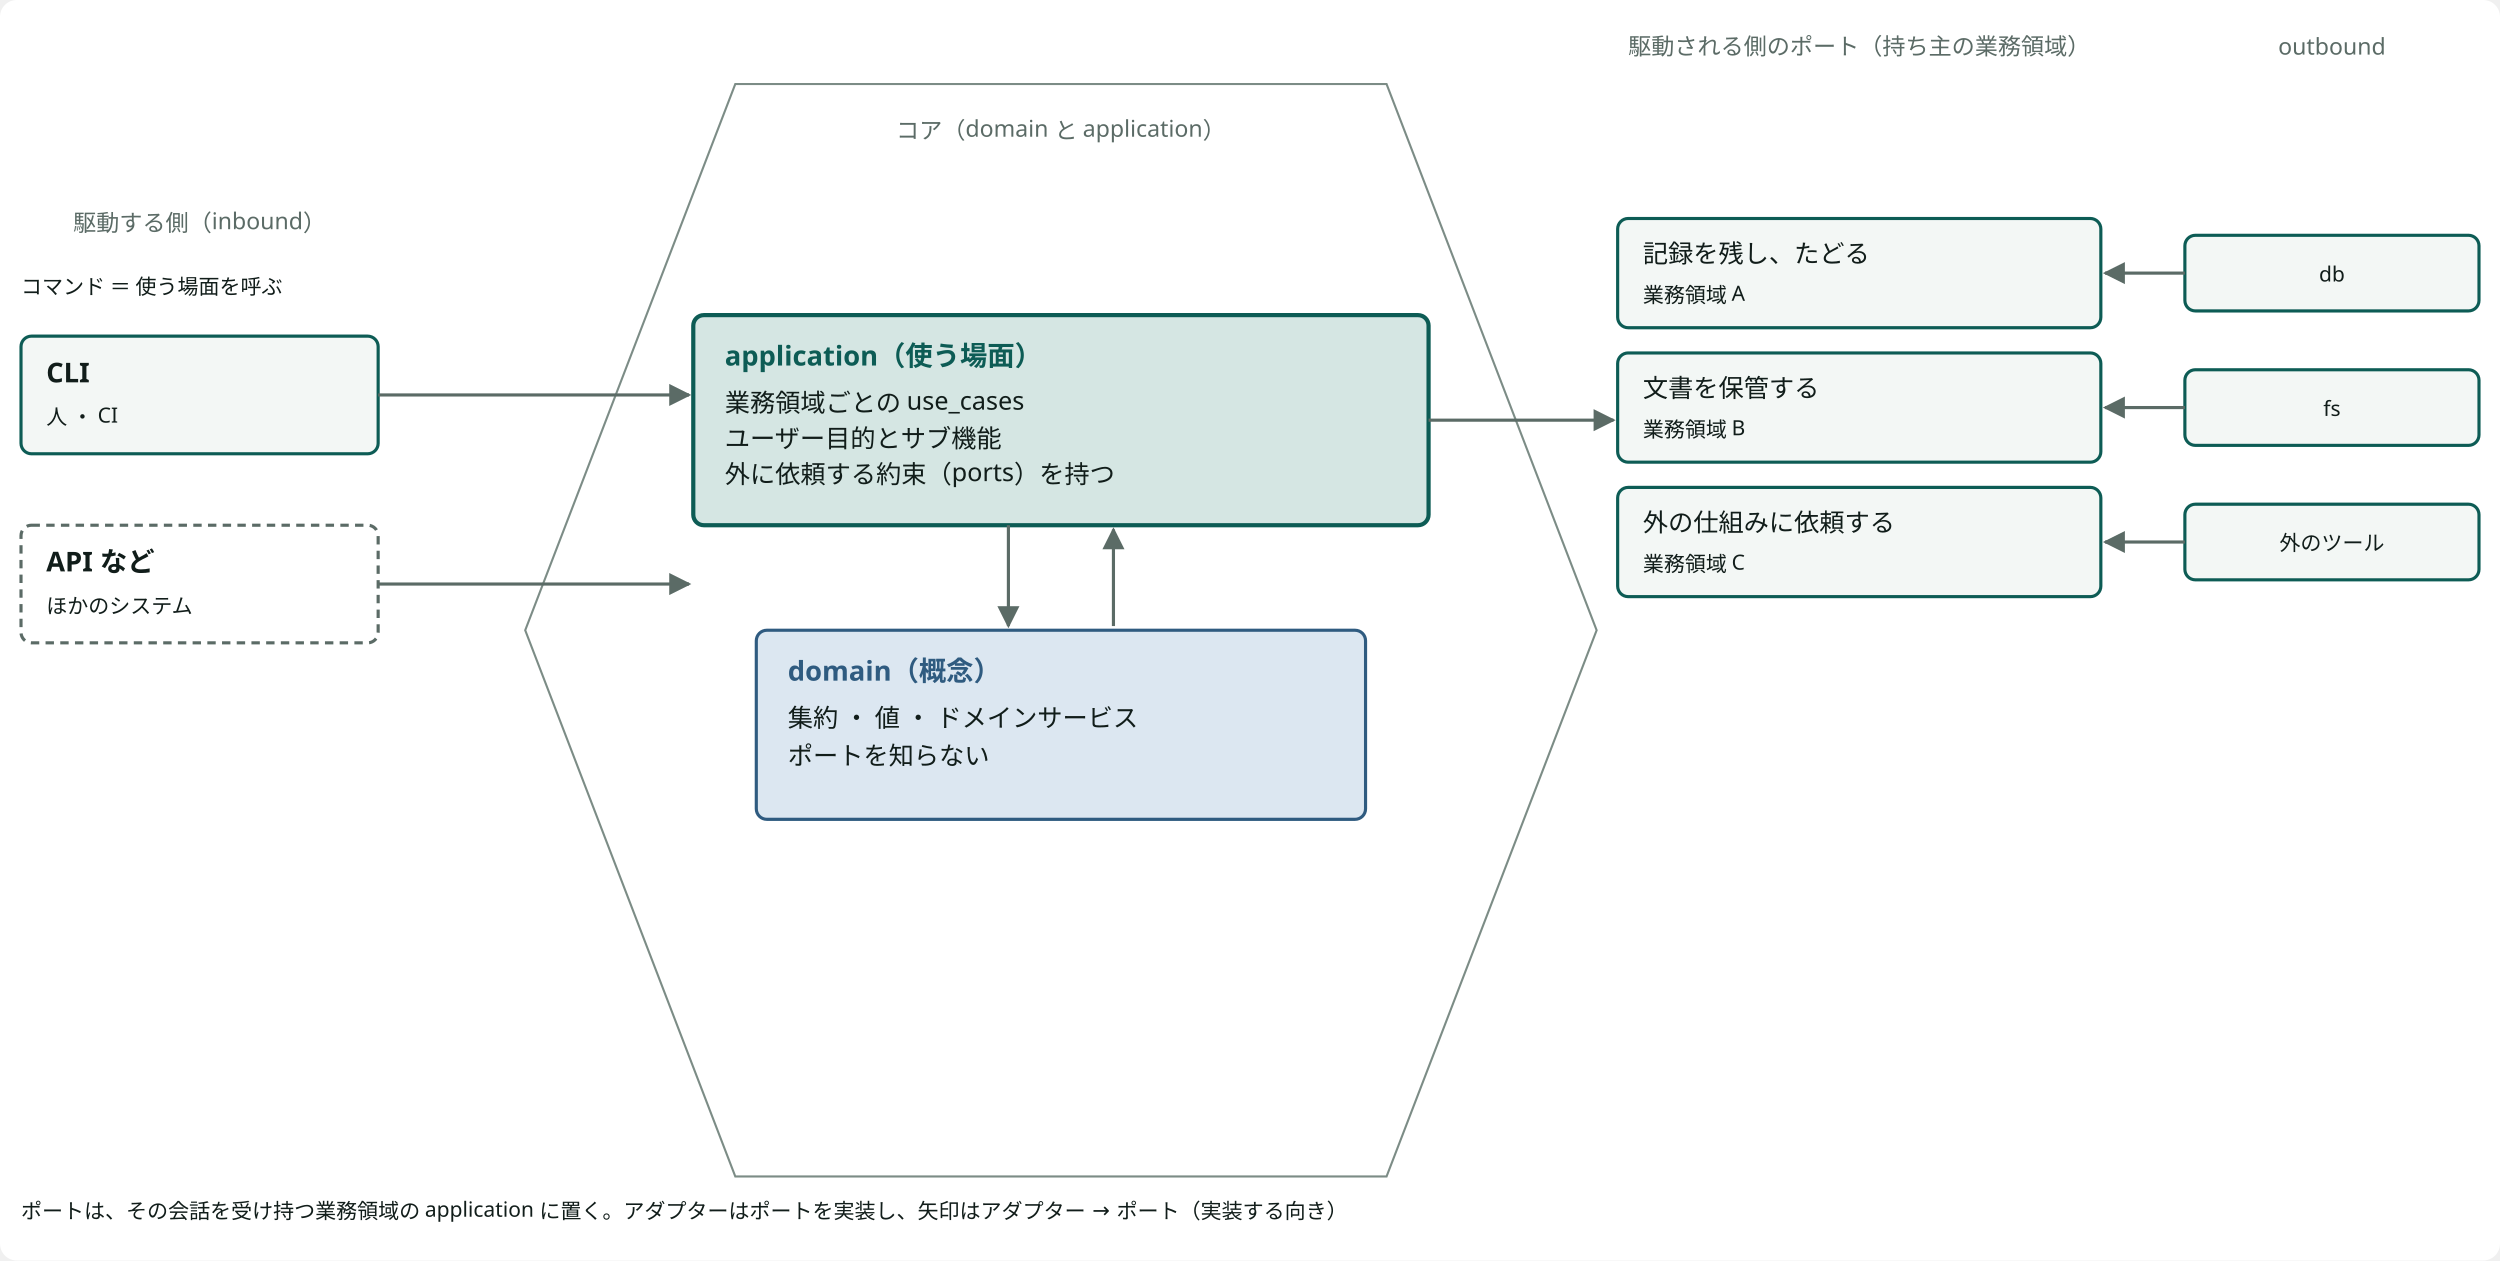
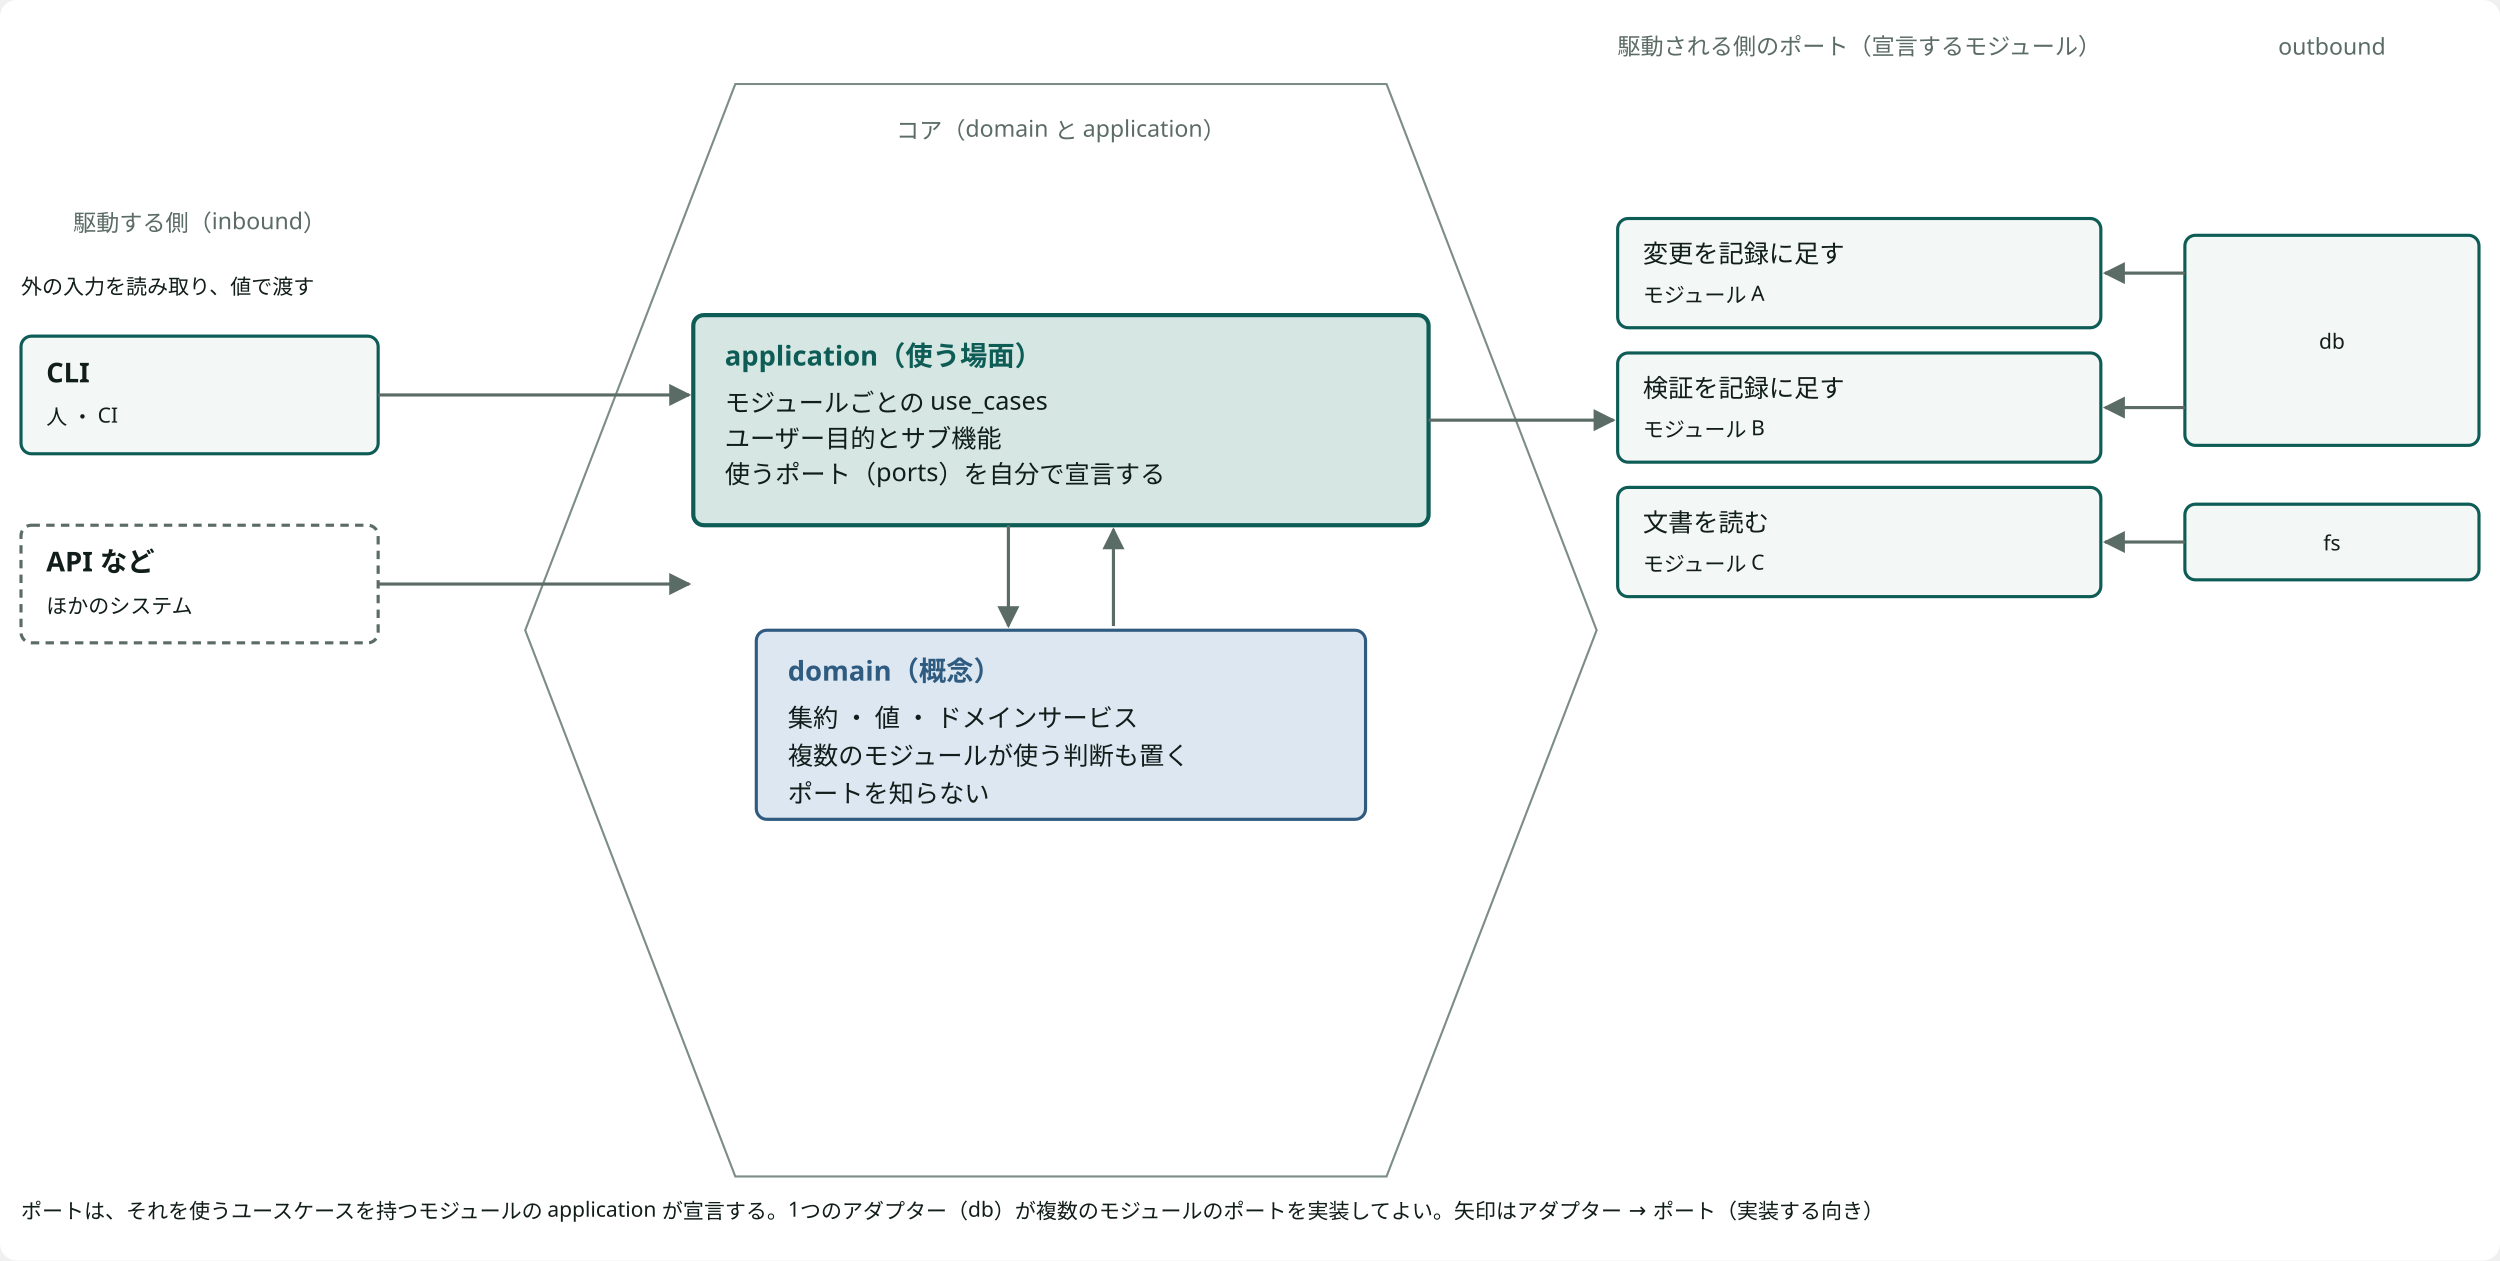
- <svg viewBox="0 0 1190 600" width="100%" style="min-width:1040px;max-width:1190px;display:block;margin:0 auto" role="img" aria-label="ヘキサゴナル：駆動する側と駆動される側のポート" class="dsvg">
-   <style data-dsvg="dark">.dsvg .canvas{fill:var(--dsvg-area-fill,#FFFFFF)}.dsvg .area{fill:var(--dsvg-area-fill,#FFFFFF);stroke:var(--dsvg-line,#7C8C86)}.dsvg .note{fill:var(--dsvg-ink-soft,#5B6B66);font-size:11px}.dsvg .box.focus{fill:var(--dsvg-accent-bg,#D5E6E3);stroke:var(--dsvg-accent,#0D5C55)}.dsvg .title.focus{fill:var(--dsvg-accent,#0D5C55);font-size:13px;font-weight:700}.dsvg .label{fill:var(--dsvg-ink,#111D1A);font-size:12px}.dsvg .box.kind-2{fill:var(--dsvg-kind-2-bg,#DCE7F1);stroke:var(--dsvg-kind-2,#2F5B80)}.dsvg .title.kind-2{fill:var(--dsvg-kind-2,#2F5B80);font-size:13px;font-weight:700}.dsvg .flow{stroke:var(--dsvg-ink-soft,#5B6B66)}.dsvg .box{fill:var(--dsvg-box-fill,#F3F7F5);stroke:var(--dsvg-accent,#0D5C55)}.dsvg .title{fill:var(--dsvg-ink,#111D1A);font-size:13px;font-weight:700}.dsvg .label.small{fill:var(--dsvg-ink,#111D1A);font-size:10px}.dsvg .boundary{stroke:var(--dsvg-ink-soft,#5B6B66)}.dsvg #dsvg-2b8fac36-arrow-5B6B66 path{fill:var(--dsvg-ink-soft,#5B6B66)}@media (prefers-color-scheme:dark){:root:not([data-theme="light"]) .dsvg,.dsvg:root:not([data-theme="light"]){--dsvg-area-fill:#22302D;--dsvg-line:#62756F;--dsvg-ink-soft:#9DADA8;--dsvg-accent-bg:#173330;--dsvg-accent:#6CC9B8;--dsvg-ink:#E6EEEB;--dsvg-kind-2-bg:#182A3A;--dsvg-kind-2:#8FB8DE;--dsvg-box-fill:#16211E}}:root[data-theme="dark"] .dsvg{--dsvg-area-fill:#22302D;--dsvg-line:#62756F;--dsvg-ink-soft:#9DADA8;--dsvg-accent-bg:#173330;--dsvg-accent:#6CC9B8;--dsvg-ink:#E6EEEB;--dsvg-kind-2-bg:#182A3A;--dsvg-kind-2:#8FB8DE;--dsvg-box-fill:#16211E}</style>
+ <svg viewBox="0 0 1190 600" width="100%" style="min-width:1040px;max-width:1190px;display:block;margin:0 auto" role="img" aria-label="ヘキサゴナル：入口が値で渡し、各モジュールが使うポートを宣言し、アダプターが実装する" class="dsvg">
+   <style data-dsvg="dark">.dsvg .canvas{fill:var(--dsvg-area-fill,#FFFFFF)}.dsvg .area{fill:var(--dsvg-area-fill,#FFFFFF);stroke:var(--dsvg-line,#7C8C86)}.dsvg .note{fill:var(--dsvg-ink-soft,#5B6B66);font-size:11px}.dsvg .box.focus{fill:var(--dsvg-accent-bg,#D5E6E3);stroke:var(--dsvg-accent,#0D5C55)}.dsvg .title.focus{fill:var(--dsvg-accent,#0D5C55);font-size:13px;font-weight:700}.dsvg .label{fill:var(--dsvg-ink,#111D1A);font-size:12px}.dsvg .box.kind-2{fill:var(--dsvg-kind-2-bg,#DCE7F1);stroke:var(--dsvg-kind-2,#2F5B80)}.dsvg .title.kind-2{fill:var(--dsvg-kind-2,#2F5B80);font-size:13px;font-weight:700}.dsvg .flow{stroke:var(--dsvg-ink-soft,#5B6B66)}.dsvg .box{fill:var(--dsvg-box-fill,#F3F7F5);stroke:var(--dsvg-accent,#0D5C55)}.dsvg .title{fill:var(--dsvg-ink,#111D1A);font-size:13px;font-weight:700}.dsvg .label.small{fill:var(--dsvg-ink,#111D1A);font-size:10px}.dsvg .boundary{stroke:var(--dsvg-ink-soft,#5B6B66)}.dsvg #dsvg-d6db38f8-arrow-5B6B66 path{fill:var(--dsvg-ink-soft,#5B6B66)}@media (prefers-color-scheme:dark){:root:not([data-theme="light"]) .dsvg,.dsvg:root:not([data-theme="light"]){--dsvg-area-fill:#22302D;--dsvg-line:#62756F;--dsvg-ink-soft:#9DADA8;--dsvg-accent-bg:#173330;--dsvg-accent:#6CC9B8;--dsvg-ink:#E6EEEB;--dsvg-kind-2-bg:#182A3A;--dsvg-kind-2:#8FB8DE;--dsvg-box-fill:#16211E}}:root[data-theme="dark"] .dsvg{--dsvg-area-fill:#22302D;--dsvg-line:#62756F;--dsvg-ink-soft:#9DADA8;--dsvg-accent-bg:#173330;--dsvg-accent:#6CC9B8;--dsvg-ink:#E6EEEB;--dsvg-kind-2-bg:#182A3A;--dsvg-kind-2:#8FB8DE;--dsvg-box-fill:#16211E}</style>
  <defs data-dsvg="marker">
-     <marker id="dsvg-2b8fac36-arrow-5B6B66" viewBox="0 0 10 10" refX="9" refY="5" markerWidth="7" markerHeight="7" orient="auto-start-reverse">
+     <marker id="dsvg-d6db38f8-arrow-5B6B66" viewBox="0 0 10 10" refX="9" refY="5" markerWidth="7" markerHeight="7" orient="auto-start-reverse">
      <path d="M0,0 L10,5 L0,10 z" fill="#5B6B66" />
    </marker>
  </defs>
  <rect data-dsvg="canvas" class="canvas" x="0.0" y="0.0" width="1190.0" height="600.0" fill="#FFFFFF" rx="8" />
  <path class="area" d="M250,300 L350,40 L660,40 L760,300 L660,560 L350,560 Z" fill="#FFFFFF" stroke="#7C8C86" stroke-width="1" />
  <text class="note" x="505" y="66" text-anchor="middle" font-family="Noto Sans JP, Hiragino Kaku Gothic ProN, sans-serif" font-size="11" fill="#5B6B66">コア（domain と application）</text>
  <rect class="box focus" x="330" y="150" width="350" height="100" fill="#D5E6E3" stroke="#0D5C55" stroke-width="2" rx="5" />
  <text class="title focus" x="345" y="174" text-anchor="start" font-family="Noto Sans JP, Hiragino Kaku Gothic ProN, sans-serif" font-size="13" font-weight="700" fill="#0D5C55">application（使う場面）</text>
-   <text class="label" x="345" y="196" text-anchor="start" font-family="Noto Sans JP, Hiragino Kaku Gothic ProN, sans-serif" font-size="12" fill="#111D1A">業務領域ごとの use_cases</text>
+   <text class="label" x="345" y="196" text-anchor="start" font-family="Noto Sans JP, Hiragino Kaku Gothic ProN, sans-serif" font-size="12" fill="#111D1A">モジュールごとの use_cases</text>
  <text class="label" x="345" y="213" text-anchor="start" font-family="Noto Sans JP, Hiragino Kaku Gothic ProN, sans-serif" font-size="12" fill="#111D1A">ユーザー目的とサブ機能</text>
-   <text class="label" x="345" y="230" text-anchor="start" font-family="Noto Sans JP, Hiragino Kaku Gothic ProN, sans-serif" font-size="12" fill="#111D1A">外に依頼する約束（ports）を持つ</text>
+   <text class="label" x="345" y="230" text-anchor="start" font-family="Noto Sans JP, Hiragino Kaku Gothic ProN, sans-serif" font-size="12" fill="#111D1A">使うポート（ports）を自分で宣言する</text>
  <rect class="box kind-2" x="360" y="300" width="290" height="90" fill="#DCE7F1" stroke="#2F5B80" stroke-width="1.5" rx="5" />
  <text class="title kind-2" x="375" y="324" text-anchor="start" font-family="Noto Sans JP, Hiragino Kaku Gothic ProN, sans-serif" font-size="13" font-weight="700" fill="#2F5B80">domain（概念）</text>
  <text class="label" x="375" y="346" text-anchor="start" font-family="Noto Sans JP, Hiragino Kaku Gothic ProN, sans-serif" font-size="12" fill="#111D1A">集約 ・ 値 ・ ドメインサービス</text>
-   <text class="label" x="375" y="364" text-anchor="start" font-family="Noto Sans JP, Hiragino Kaku Gothic ProN, sans-serif" font-size="12" fill="#111D1A">ポートを知らない</text>
-   <path class="flow" d="M480,250 V298" fill="none" stroke="#5B6B66" stroke-width="1.5" marker-end="url(#dsvg-2b8fac36-arrow-5B6B66)" />
-   <path class="flow" d="M530,298 V252" fill="none" stroke="#5B6B66" stroke-width="1.5" marker-end="url(#dsvg-2b8fac36-arrow-5B6B66)" />
+   <text class="label" x="375" y="364" text-anchor="start" font-family="Noto Sans JP, Hiragino Kaku Gothic ProN, sans-serif" font-size="12" fill="#111D1A">複数のモジュールが使う判断も置く</text>
+   <text class="label" x="375" y="382" text-anchor="start" font-family="Noto Sans JP, Hiragino Kaku Gothic ProN, sans-serif" font-size="12" fill="#111D1A">ポートを知らない</text>
+   <path class="flow" d="M480,250 V298" fill="none" stroke="#5B6B66" stroke-width="1.5" marker-end="url(#dsvg-d6db38f8-arrow-5B6B66)" />
+   <path class="flow" d="M530,298 V252" fill="none" stroke="#5B6B66" stroke-width="1.5" marker-end="url(#dsvg-d6db38f8-arrow-5B6B66)" />
  <text class="note" x="95" y="110" text-anchor="middle" font-family="Noto Sans JP, Hiragino Kaku Gothic ProN, sans-serif" font-size="11" fill="#5B6B66">駆動する側（inbound）</text>
  <rect class="box" x="10" y="160" width="170" height="56" fill="#F3F7F5" stroke="#0D5C55" stroke-width="1.5" rx="5" />
  <text class="title" x="22" y="182" text-anchor="start" font-family="Noto Sans JP, Hiragino Kaku Gothic ProN, sans-serif" font-size="13" font-weight="700" fill="#111D1A">CLI</text>
  <text class="label small" x="22" y="202" text-anchor="start" font-family="Noto Sans JP, Hiragino Kaku Gothic ProN, sans-serif" font-size="10" fill="#111D1A">人 ・ CI</text>
-   <path class="flow" d="M180,188 H328" fill="none" stroke="#5B6B66" stroke-width="1.5" marker-end="url(#dsvg-2b8fac36-arrow-5B6B66)" />
+   <path class="flow" d="M180,188 H328" fill="none" stroke="#5B6B66" stroke-width="1.5" marker-end="url(#dsvg-d6db38f8-arrow-5B6B66)" />
  <rect class="boundary" x="10" y="250" width="170" height="56" fill="none" stroke="#5B6B66" stroke-width="1.5" stroke-dasharray="4 3" rx="5" />
  <text class="title" x="22" y="272" text-anchor="start" font-family="Noto Sans JP, Hiragino Kaku Gothic ProN, sans-serif" font-size="13" font-weight="700" fill="#111D1A">API など</text>
  <text class="label small" x="22" y="292" text-anchor="start" font-family="Noto Sans JP, Hiragino Kaku Gothic ProN, sans-serif" font-size="10" fill="#111D1A">ほかのシステム</text>
-   <path class="flow" d="M180,278 H328" fill="none" stroke="#5B6B66" stroke-width="1.5" marker-end="url(#dsvg-2b8fac36-arrow-5B6B66)" />
-   <text class="label small" x="10" y="140" text-anchor="start" font-family="Noto Sans JP, Hiragino Kaku Gothic ProN, sans-serif" font-size="10" fill="#111D1A">コマンド ＝ 使う場面を呼ぶ</text>
-   <text class="note" x="885" y="26" text-anchor="middle" font-family="Noto Sans JP, Hiragino Kaku Gothic ProN, sans-serif" font-size="11" fill="#5B6B66">駆動される側のポート（持ち主の業務領域）</text>
+   <path class="flow" d="M180,278 H328" fill="none" stroke="#5B6B66" stroke-width="1.5" marker-end="url(#dsvg-d6db38f8-arrow-5B6B66)" />
+   <text class="label small" x="10" y="140" text-anchor="start" font-family="Noto Sans JP, Hiragino Kaku Gothic ProN, sans-serif" font-size="10" fill="#111D1A">外の入力を読み取り、値で渡す</text>
+   <text class="note" x="885" y="26" text-anchor="middle" font-family="Noto Sans JP, Hiragino Kaku Gothic ProN, sans-serif" font-size="11" fill="#5B6B66">駆動される側のポート（宣言するモジュール）</text>
  <text class="note" x="1110" y="26" text-anchor="middle" font-family="Noto Sans JP, Hiragino Kaku Gothic ProN, sans-serif" font-size="11" fill="#5B6B66">outbound</text>
  <rect class="box" x="770" y="104" width="230" height="52" fill="#F3F7F5" stroke="#0D5C55" stroke-width="1.5" rx="5" />
-   <text class="label" x="782" y="125" text-anchor="start" font-family="Noto Sans JP, Hiragino Kaku Gothic ProN, sans-serif" font-size="12" fill="#111D1A">記録を残し、たどる</text>
-   <text class="label small" x="782" y="144" text-anchor="start" font-family="Noto Sans JP, Hiragino Kaku Gothic ProN, sans-serif" font-size="10" fill="#111D1A">業務領域 A</text>
-   <rect class="box" x="1040" y="112" width="140" height="36" fill="#F3F7F5" stroke="#0D5C55" stroke-width="1.5" rx="5" />
-   <text class="label small" x="1110" y="134" text-anchor="middle" font-family="Noto Sans JP, Hiragino Kaku Gothic ProN, sans-serif" font-size="10" fill="#111D1A">db</text>
-   <path class="flow" d="M1040,130 H1002" fill="none" stroke="#5B6B66" stroke-width="1.5" marker-end="url(#dsvg-2b8fac36-arrow-5B6B66)" />
+   <text class="label" x="782" y="125" text-anchor="start" font-family="Noto Sans JP, Hiragino Kaku Gothic ProN, sans-serif" font-size="12" fill="#111D1A">変更を記録に足す</text>
+   <text class="label small" x="782" y="144" text-anchor="start" font-family="Noto Sans JP, Hiragino Kaku Gothic ProN, sans-serif" font-size="10" fill="#111D1A">モジュール A</text>
+   <rect class="box" x="1040" y="112" width="140" height="100" fill="#F3F7F5" stroke="#0D5C55" stroke-width="1.5" rx="5" />
+   <text class="label small" x="1110" y="166" text-anchor="middle" font-family="Noto Sans JP, Hiragino Kaku Gothic ProN, sans-serif" font-size="10" fill="#111D1A">db</text>
+   <path class="flow" d="M1040,130 H1002" fill="none" stroke="#5B6B66" stroke-width="1.5" marker-end="url(#dsvg-d6db38f8-arrow-5B6B66)" />
  <rect class="box" x="770" y="168" width="230" height="52" fill="#F3F7F5" stroke="#0D5C55" stroke-width="1.5" rx="5" />
-   <text class="label" x="782" y="189" text-anchor="start" font-family="Noto Sans JP, Hiragino Kaku Gothic ProN, sans-serif" font-size="12" fill="#111D1A">文書を保管する</text>
-   <text class="label small" x="782" y="208" text-anchor="start" font-family="Noto Sans JP, Hiragino Kaku Gothic ProN, sans-serif" font-size="10" fill="#111D1A">業務領域 B</text>
-   <rect class="box" x="1040" y="176" width="140" height="36" fill="#F3F7F5" stroke="#0D5C55" stroke-width="1.5" rx="5" />
-   <text class="label small" x="1110" y="198" text-anchor="middle" font-family="Noto Sans JP, Hiragino Kaku Gothic ProN, sans-serif" font-size="10" fill="#111D1A">fs</text>
-   <path class="flow" d="M1040,194 H1002" fill="none" stroke="#5B6B66" stroke-width="1.5" marker-end="url(#dsvg-2b8fac36-arrow-5B6B66)" />
+   <text class="label" x="782" y="189" text-anchor="start" font-family="Noto Sans JP, Hiragino Kaku Gothic ProN, sans-serif" font-size="12" fill="#111D1A">検証を記録に足す</text>
+   <text class="label small" x="782" y="208" text-anchor="start" font-family="Noto Sans JP, Hiragino Kaku Gothic ProN, sans-serif" font-size="10" fill="#111D1A">モジュール B</text>
+   <path class="flow" d="M1040,194 H1002" fill="none" stroke="#5B6B66" stroke-width="1.5" marker-end="url(#dsvg-d6db38f8-arrow-5B6B66)" />
  <rect class="box" x="770" y="232" width="230" height="52" fill="#F3F7F5" stroke="#0D5C55" stroke-width="1.5" rx="5" />
-   <text class="label" x="782" y="253" text-anchor="start" font-family="Noto Sans JP, Hiragino Kaku Gothic ProN, sans-serif" font-size="12" fill="#111D1A">外の仕組みに依頼する</text>
-   <text class="label small" x="782" y="272" text-anchor="start" font-family="Noto Sans JP, Hiragino Kaku Gothic ProN, sans-serif" font-size="10" fill="#111D1A">業務領域 C</text>
+   <text class="label" x="782" y="253" text-anchor="start" font-family="Noto Sans JP, Hiragino Kaku Gothic ProN, sans-serif" font-size="12" fill="#111D1A">文書を読む</text>
+   <text class="label small" x="782" y="272" text-anchor="start" font-family="Noto Sans JP, Hiragino Kaku Gothic ProN, sans-serif" font-size="10" fill="#111D1A">モジュール C</text>
  <rect class="box" x="1040" y="240" width="140" height="36" fill="#F3F7F5" stroke="#0D5C55" stroke-width="1.5" rx="5" />
-   <text class="label small" x="1110" y="262" text-anchor="middle" font-family="Noto Sans JP, Hiragino Kaku Gothic ProN, sans-serif" font-size="10" fill="#111D1A">外のツール</text>
-   <path class="flow" d="M1040,258 H1002" fill="none" stroke="#5B6B66" stroke-width="1.5" marker-end="url(#dsvg-2b8fac36-arrow-5B6B66)" />
-   <path class="flow" d="M680,200 H768" fill="none" stroke="#5B6B66" stroke-width="1.5" marker-end="url(#dsvg-2b8fac36-arrow-5B6B66)" />
-   <text class="label small" x="10" y="580" text-anchor="start" font-family="Noto Sans JP, Hiragino Kaku Gothic ProN, sans-serif" font-size="10" fill="#111D1A">ポートは、その会話を受け持つ業務領域の application に置く。アダプターはポートを実装し、矢印はアダプター → ポート（実装する向き）</text>
+   <text class="label small" x="1110" y="262" text-anchor="middle" font-family="Noto Sans JP, Hiragino Kaku Gothic ProN, sans-serif" font-size="10" fill="#111D1A">fs</text>
+   <path class="flow" d="M1040,258 H1002" fill="none" stroke="#5B6B66" stroke-width="1.5" marker-end="url(#dsvg-d6db38f8-arrow-5B6B66)" />
+   <path class="flow" d="M680,200 H768" fill="none" stroke="#5B6B66" stroke-width="1.5" marker-end="url(#dsvg-d6db38f8-arrow-5B6B66)" />
+   <text class="label small" x="10" y="580" text-anchor="start" font-family="Noto Sans JP, Hiragino Kaku Gothic ProN, sans-serif" font-size="10" fill="#111D1A">ポートは、それを使うユースケースを持つモジュールの application が宣言する。1つのアダプター（db）が複数のモジュールのポートを実装してよい。矢印はアダプター → ポート（実装する向き）</text>
</svg>
